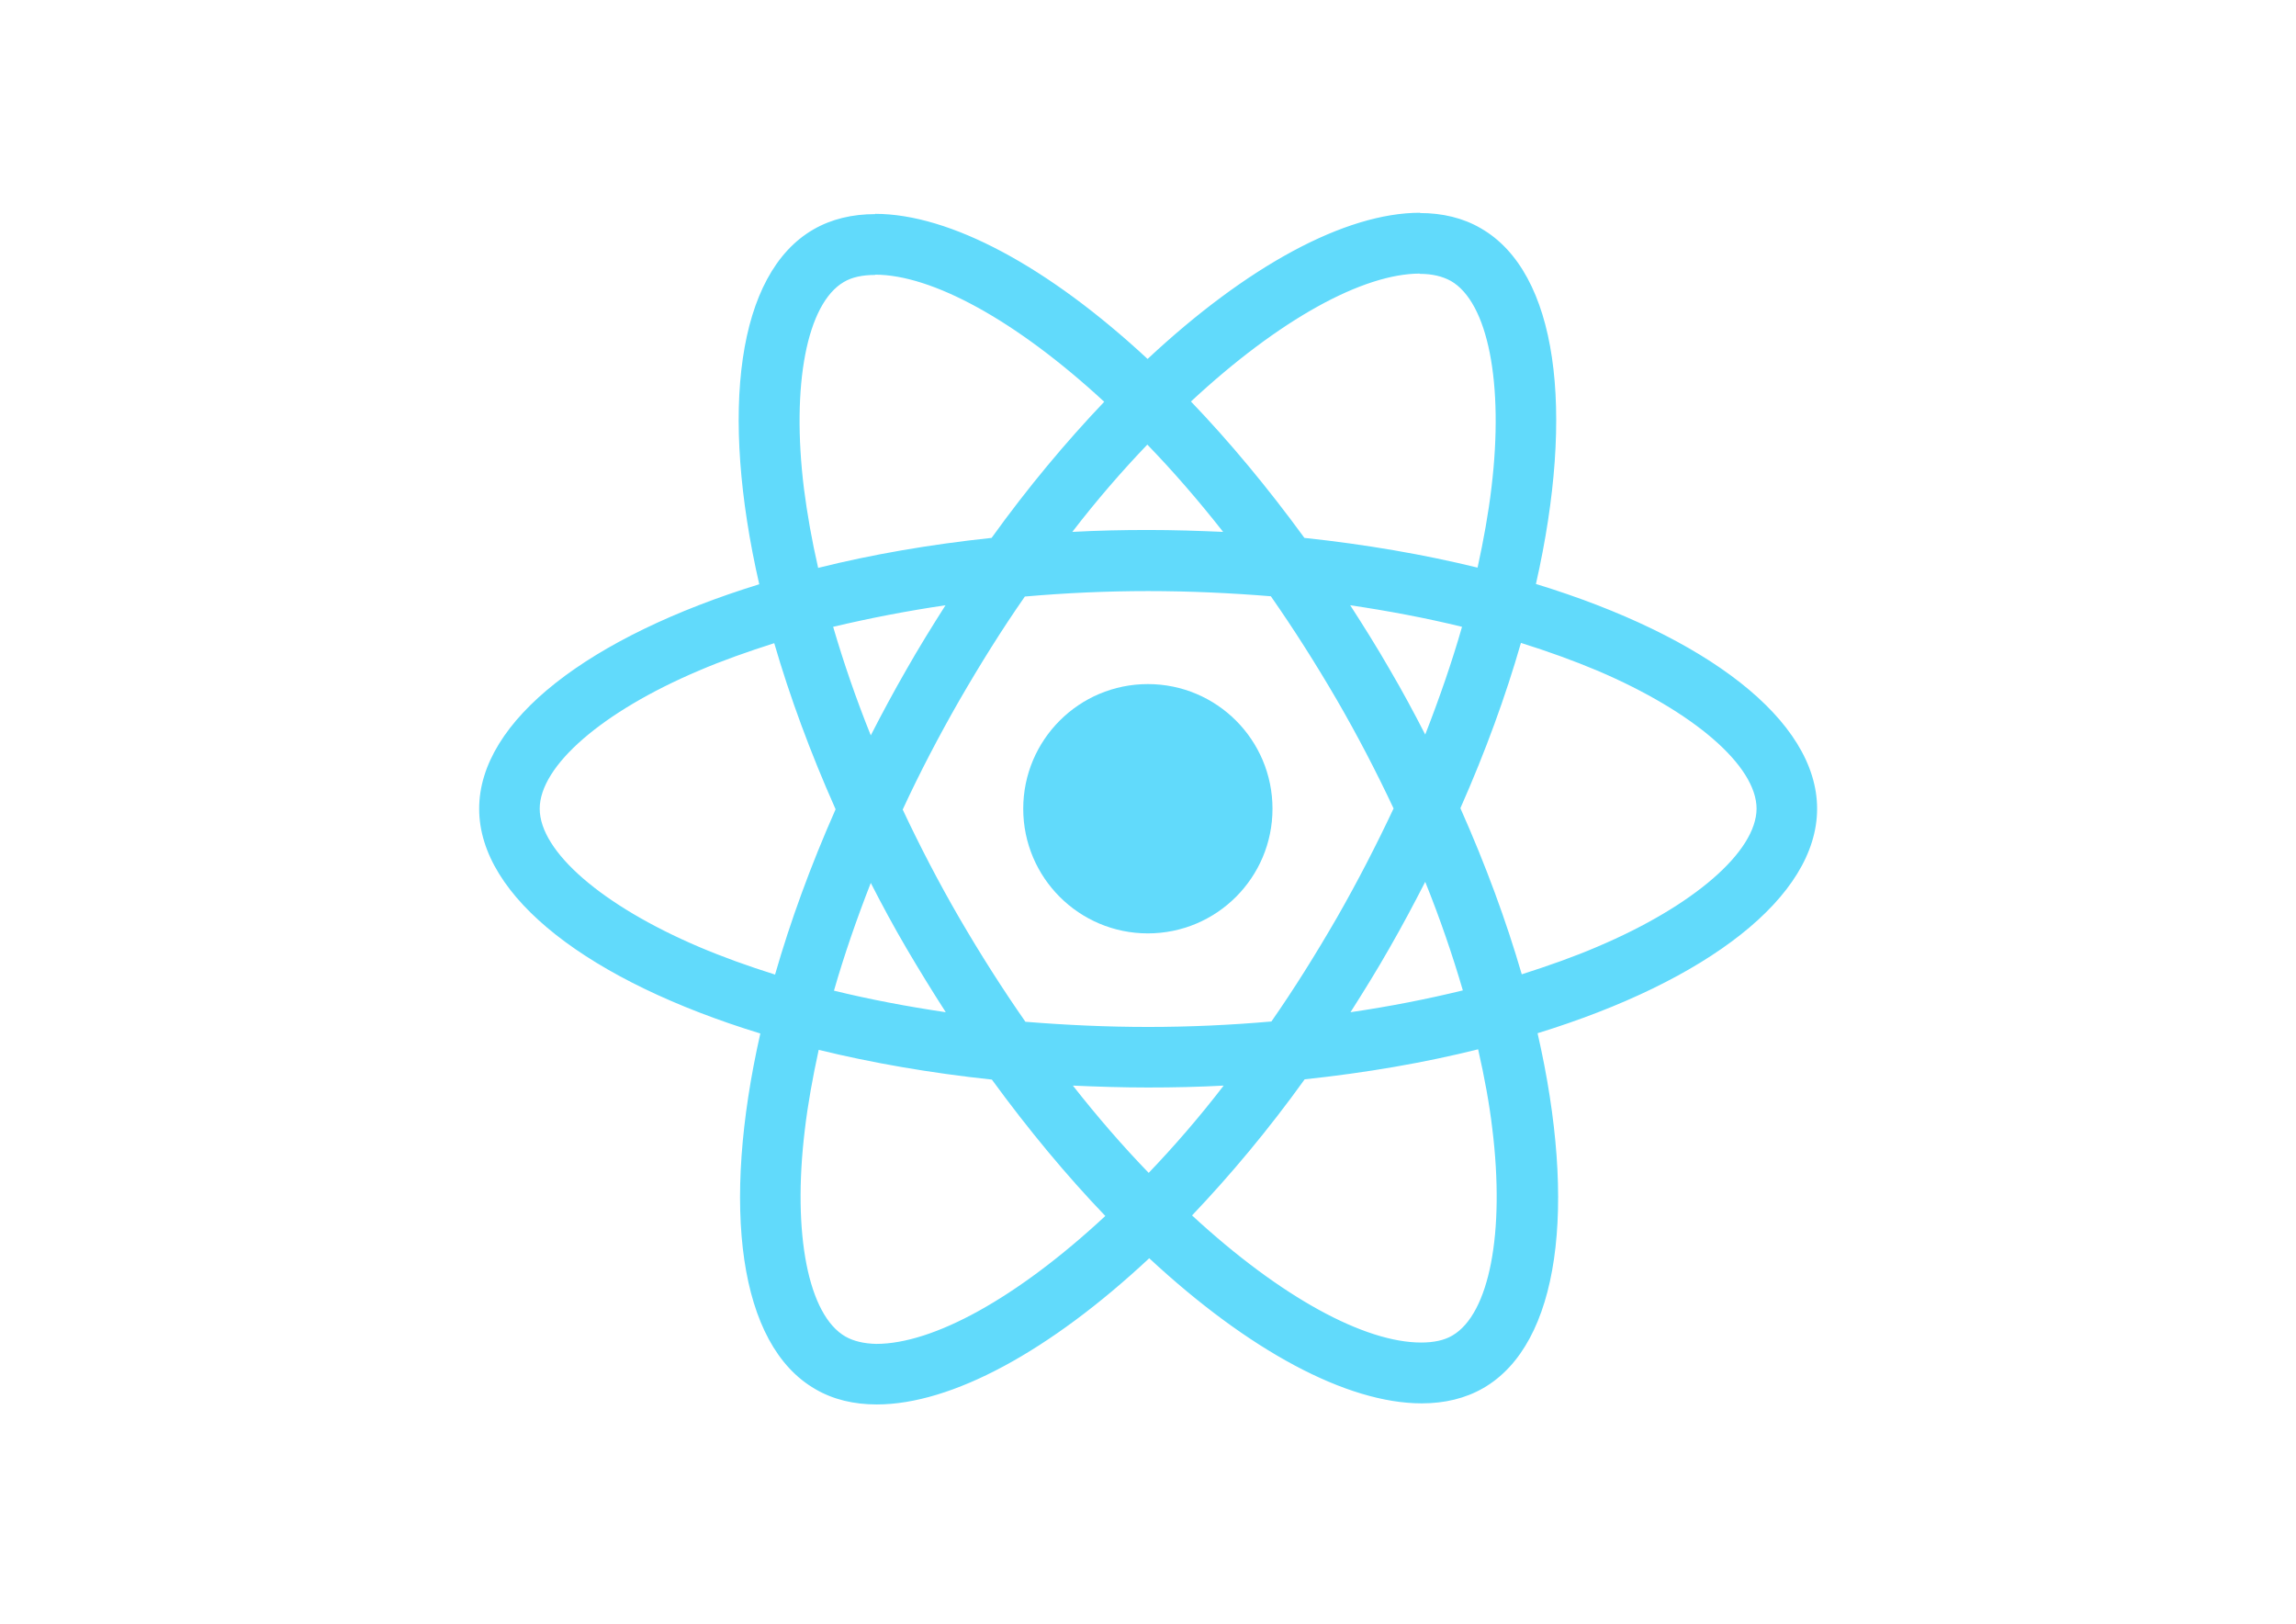
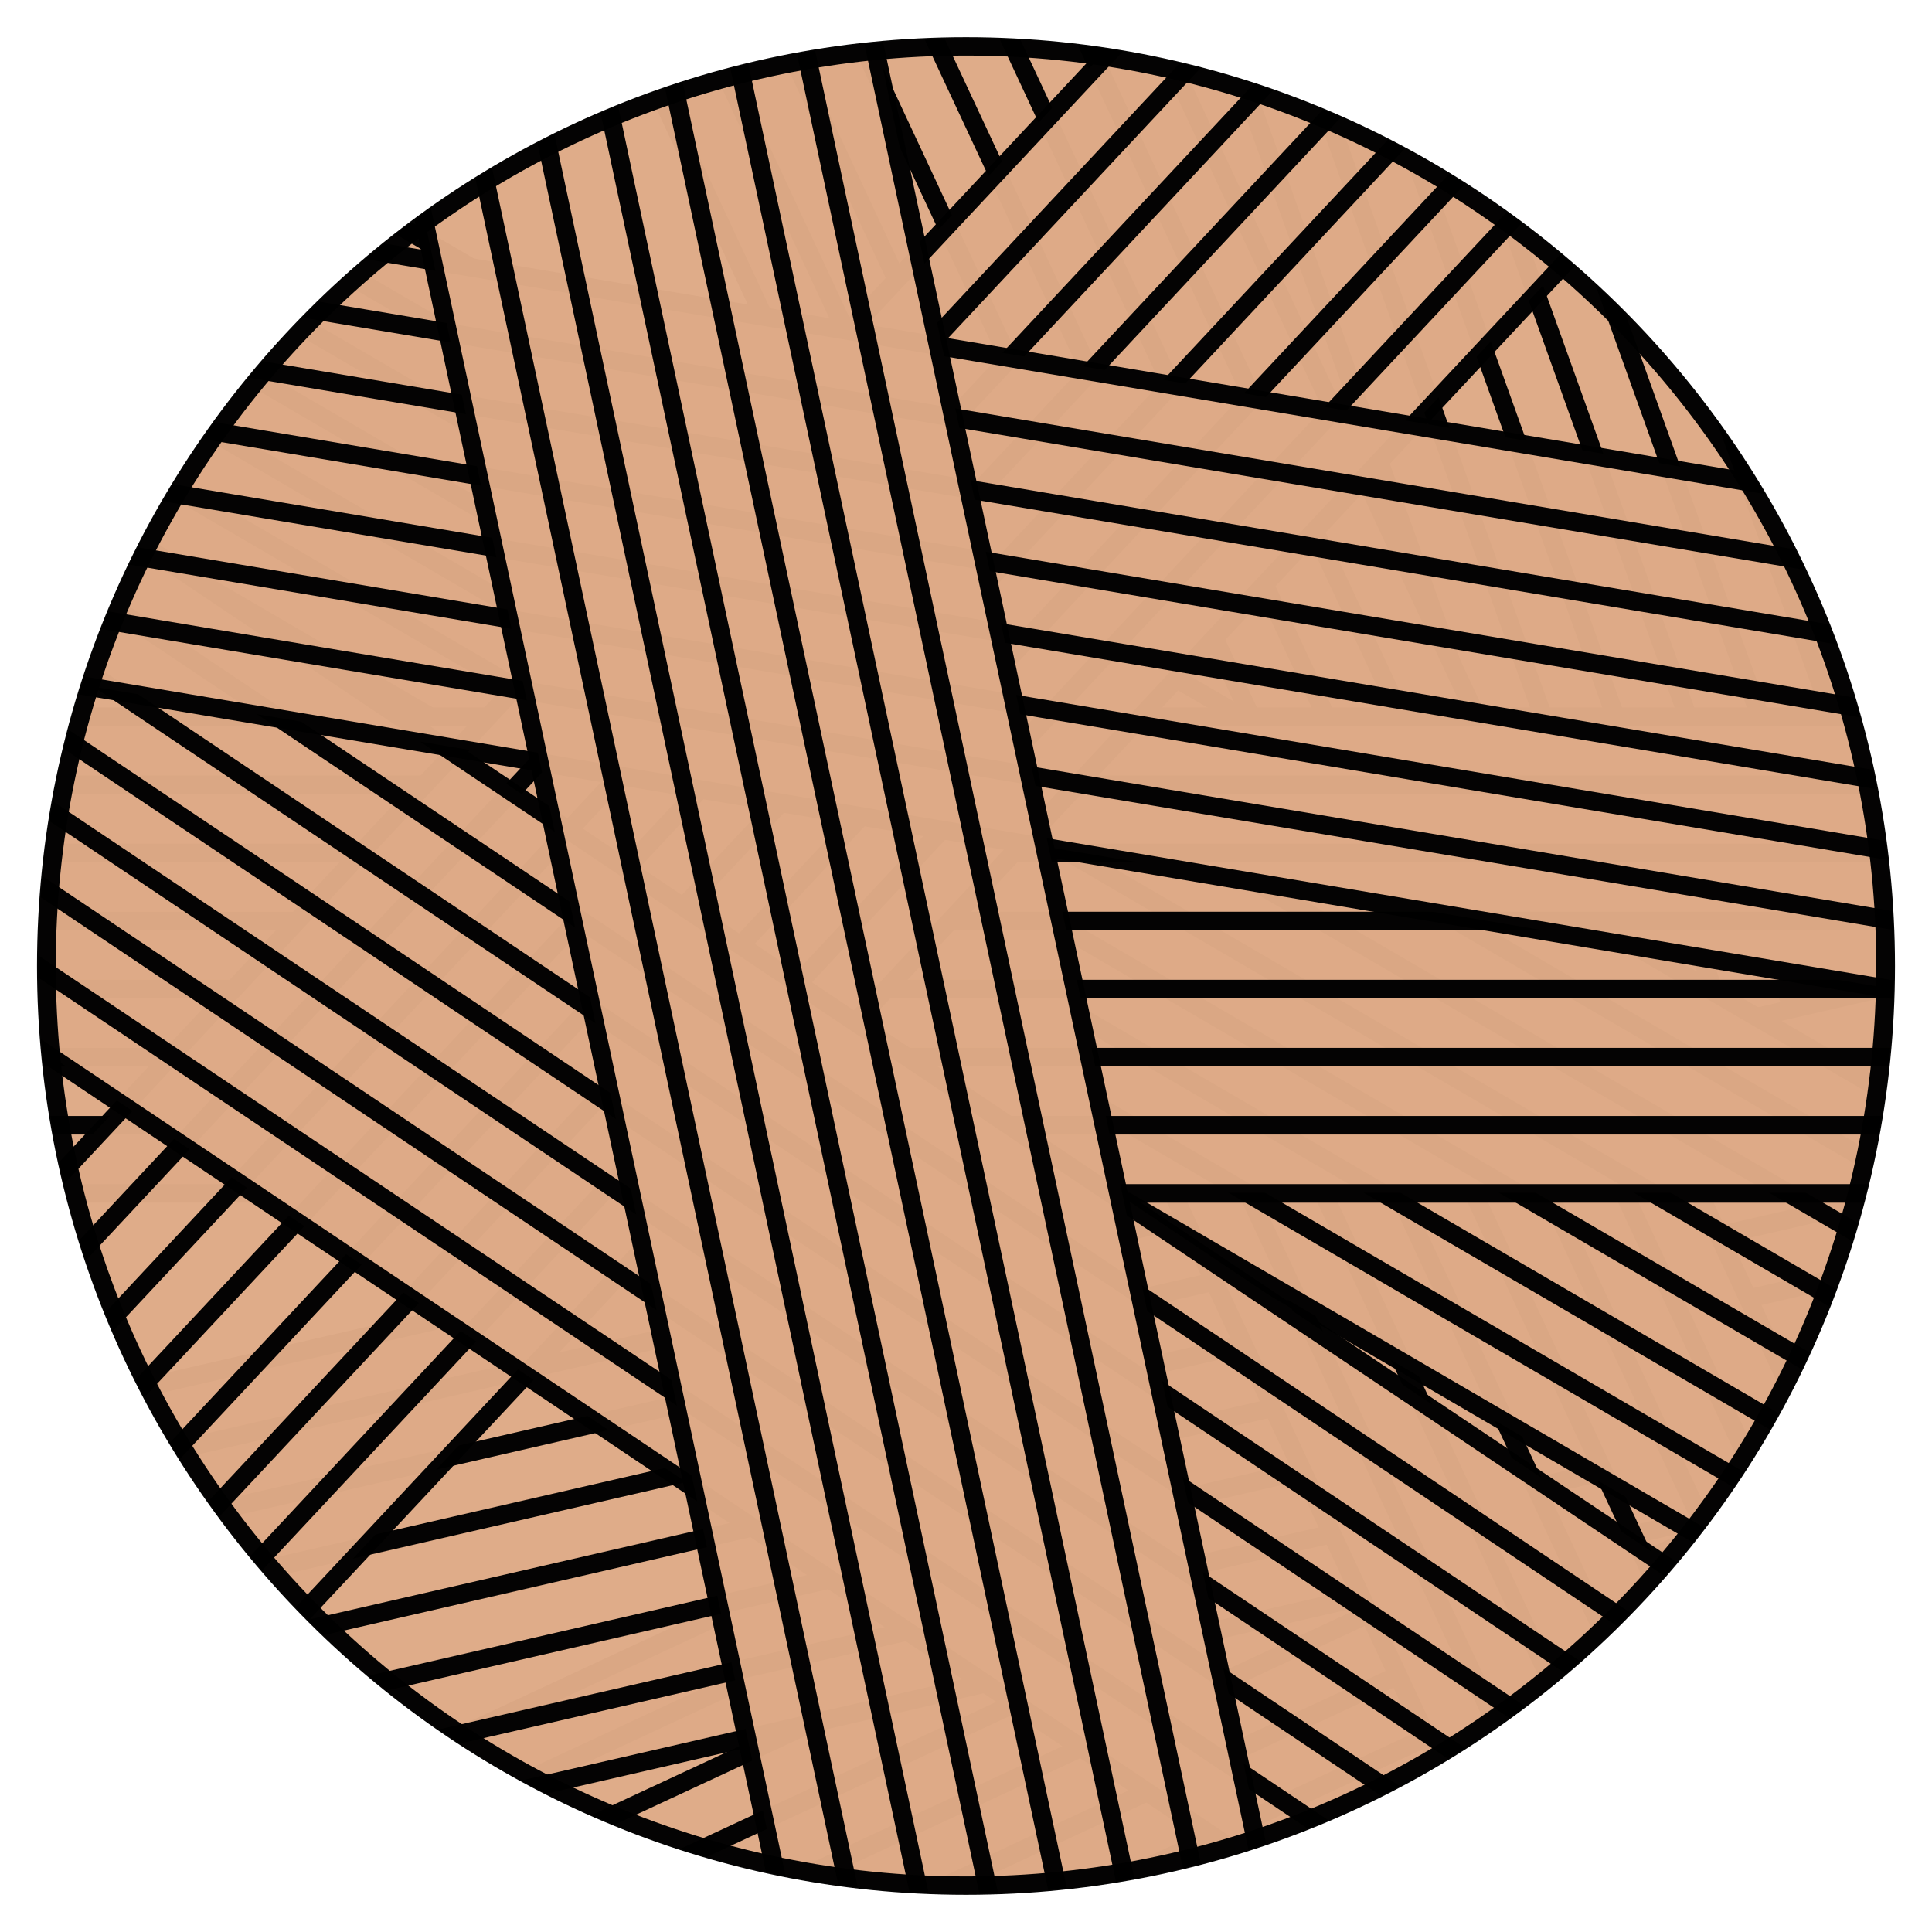
- <svg xmlns="http://www.w3.org/2000/svg" viewBox="0 0 841.9 595.3">
-   <g fill="#61DAFB">
-     <path d="M666.3 296.5c0-32.5-40.7-63.3-103.1-82.4 14.4-63.6 8-114.2-20.2-130.4-6.5-3.8-14.1-5.6-22.4-5.6v22.3c4.6 0 8.3.9 11.4 2.6 13.6 7.8 19.5 37.5 14.9 75.7-1.1 9.4-2.9 19.3-5.1 29.4-19.6-4.8-41-8.5-63.5-10.9-13.5-18.5-27.5-35.3-41.6-50 32.6-30.3 63.2-46.9 84-46.9V78c-27.5 0-63.5 19.6-99.9 53.6-36.4-33.8-72.4-53.2-99.9-53.2v22.3c20.7 0 51.4 16.5 84 46.6-14 14.7-28 31.4-41.3 49.9-22.6 2.4-44 6.1-63.6 11-2.3-10-4-19.7-5.2-29-4.7-38.2 1.1-67.9 14.6-75.8 3-1.8 6.9-2.6 11.5-2.6V78.5c-8.4 0-16 1.8-22.6 5.6-28.1 16.2-34.4 66.7-19.9 130.1-62.2 19.2-102.7 49.9-102.7 82.3 0 32.5 40.7 63.3 103.1 82.4-14.4 63.6-8 114.2 20.2 130.4 6.5 3.8 14.1 5.6 22.5 5.6 27.5 0 63.5-19.6 99.9-53.6 36.4 33.8 72.4 53.2 99.9 53.2 8.4 0 16-1.8 22.6-5.6 28.1-16.2 34.4-66.7 19.9-130.1 62-19.1 102.5-49.9 102.5-82.3zm-130.2-66.7c-3.7 12.9-8.3 26.2-13.5 39.5-4.1-8-8.4-16-13.1-24-4.6-8-9.5-15.8-14.4-23.4 14.2 2.1 27.9 4.7 41 7.9zm-45.8 106.5c-7.8 13.5-15.8 26.3-24.1 38.2-14.9 1.3-30 2-45.2 2-15.1 0-30.2-.7-45-1.9-8.3-11.9-16.4-24.6-24.2-38-7.6-13.1-14.5-26.4-20.8-39.8 6.2-13.4 13.2-26.8 20.7-39.9 7.8-13.5 15.8-26.3 24.1-38.2 14.9-1.3 30-2 45.2-2 15.1 0 30.2.7 45 1.9 8.3 11.9 16.4 24.6 24.2 38 7.6 13.1 14.5 26.4 20.8 39.8-6.3 13.4-13.2 26.8-20.7 39.9zm32.3-13c5.4 13.4 10 26.8 13.8 39.8-13.1 3.2-26.9 5.9-41.2 8 4.9-7.7 9.8-15.6 14.4-23.7 4.6-8 8.9-16.1 13-24.1zM421.2 430c-9.3-9.6-18.6-20.3-27.8-32 9 .4 18.2.7 27.5.7 9.4 0 18.7-.2 27.8-.7-9 11.7-18.3 22.4-27.5 32zm-74.4-58.9c-14.2-2.1-27.9-4.7-41-7.9 3.7-12.9 8.3-26.2 13.5-39.5 4.1 8 8.4 16 13.1 24 4.7 8 9.5 15.8 14.4 23.4zM420.7 163c9.3 9.6 18.6 20.3 27.8 32-9-.4-18.2-.7-27.5-.7-9.4 0-18.7.2-27.8.7 9-11.7 18.3-22.4 27.5-32zm-74 58.9c-4.9 7.7-9.8 15.6-14.4 23.7-4.6 8-8.9 16-13 24-5.4-13.4-10-26.8-13.8-39.8 13.1-3.1 26.9-5.8 41.2-7.9zm-90.5 125.2c-35.4-15.1-58.3-34.9-58.3-50.6 0-15.7 22.9-35.6 58.3-50.6 8.6-3.7 18-7 27.7-10.1 5.7 19.6 13.2 40 22.5 60.9-9.2 20.8-16.6 41.1-22.2 60.6-9.9-3.1-19.3-6.5-28-10.2zM310 490c-13.6-7.8-19.5-37.5-14.9-75.7 1.1-9.4 2.9-19.3 5.1-29.4 19.6 4.8 41 8.5 63.5 10.9 13.5 18.5 27.5 35.3 41.6 50-32.6 30.3-63.2 46.9-84 46.9-4.5-.1-8.3-1-11.3-2.7zm237.2-76.2c4.7 38.2-1.1 67.9-14.6 75.8-3 1.8-6.9 2.6-11.5 2.6-20.7 0-51.4-16.5-84-46.6 14-14.7 28-31.4 41.3-49.9 22.6-2.4 44-6.1 63.6-11 2.3 10.1 4.1 19.8 5.2 29.1zm38.5-66.7c-8.6 3.7-18 7-27.7 10.1-5.7-19.6-13.2-40-22.5-60.9 9.2-20.8 16.6-41.1 22.2-60.6 9.9 3.1 19.3 6.5 28.1 10.2 35.4 15.1 58.3 34.9 58.3 50.6-.1 15.7-23 35.6-58.4 50.6zM320.8 78.4z" />
-     <circle cx="420.9" cy="296.5" r="45.7" />
-     <path d="M520.5 78.1z" />
+ <svg xmlns="http://www.w3.org/2000/svg" width="520.619" height="520.619" id="svg2" version="1.1">
+   <defs id="defs4" />
+   <g id="layer1" transform="translate(-86.65909,-146.0653)">
+     <g id="g4489">
+       <path id="rect3843-1-7-4-2-6-7" d="m 595.312,435.156 -386.344,179.688 c 39.551,26.235 86.984,41.531 138,41.531 128.336,0 234.069,-96.706 248.344,-221.219 z" style="opacity:0.98;fill:#deaa87;fill-opacity:1;stroke:none" />
+       <path id="rect2985-5-6-2-2-8-6" d="M 595.688,432.031 206.375,613.125 c 1.608,1.096 3.24,2.16 4.875,3.219 l 383.75,-178.5 c 0.243,-1.931 0.489,-3.868 0.688,-5.812 z m -3.25,21.75 -367.344,170.906 c 1.808,1.012 3.633,2.001 5.469,2.969 l 360.625,-167.75 c 0.443,-2.03 0.857,-4.077 1.25,-6.125 z m -5.469,22.812 -340.906,158.562 c 2.047,0.904 4.112,1.775 6.188,2.625 l 332.719,-154.75 c 0.687,-2.134 1.37,-4.279 2,-6.438 z M 578.5,500.75 269.969,644.281 c 2.358,0.763 4.737,1.494 7.125,2.188 l 298.5,-138.844 c 1.007,-2.271 1.965,-4.569 2.906,-6.875 z m -12.375,26 -268.281,124.781 c 2.825,0.563 5.673,1.064 8.531,1.531 L 561.812,534.25 c 1.477,-2.477 2.919,-4.969 4.312,-7.5 z M 547.594,555.594 331.875,655.906 c 3.64,0.217 7.32,0.347 11,0.406 l 197.906,-92.031 c 2.325,-2.85 4.613,-5.735 6.812,-8.688 z m -31.562,34.938 L 378.812,654.375 c 6.213,-0.79 12.344,-1.825 18.406,-3.062 L 501.812,602.656 c 4.891,-3.864 9.633,-7.913 14.219,-12.125 z" style="opacity:0.98;fill:#000000;fill-opacity:1;stroke:none" />
+       <path id="rect3843-1-7-4-2" d="m 398.812,161.781 143.594,400.5 c 34.146,-42.748 54.562,-96.941 54.562,-155.906 0,-120.293 -84.968,-220.72 -198.156,-244.594 z" style="opacity:0.98;fill:#deaa87;fill-opacity:1;stroke:none" />
+       <path id="rect2985-5-6-2-2" d="M 397.094,161.406 541.312,563.625 c 1.23,-1.519 2.461,-3.046 3.656,-4.594 L 402.812,162.656 c -1.895,-0.432 -3.808,-0.861 -5.719,-1.25 z m 21.375,5.375 135.969,379.156 c 1.168,-1.733 2.312,-3.487 3.438,-5.25 L 424.469,168.625 c -1.985,-0.647 -3.993,-1.246 -6,-1.844 z m 22.344,7.844 125.906,351.031 c 1.074,-1.975 2.134,-3.962 3.156,-5.969 L 447.094,177.25 c -2.075,-0.908 -4.177,-1.772 -6.281,-2.625 z m 23.406,10.906 113.625,316.875 c 0.968,-2.326 1.913,-4.671 2.812,-7.031 L 470.844,189.188 c -2.187,-1.25 -4.397,-2.471 -6.625,-3.656 z m 24.938,15.219 98.312,274.156 c 0.806,-2.833 1.542,-5.689 2.25,-8.562 l -93.406,-260.5 c -2.344,-1.748 -4.75,-3.427 -7.156,-5.094 z M 516.5,222.656 594.625,440.562 c 0.51,-3.728 0.938,-7.472 1.281,-11.25 L 524.625,230.5 c -2.649,-2.676 -5.358,-5.289 -8.125,-7.844 z m 32.625,36.625 47.406,132.188 c -0.408,-6.94 -1.1,-13.787 -2.062,-20.562 l -33.875,-94.469 c -3.586,-5.882 -7.424,-11.607 -11.469,-17.156 z" style="opacity:0.98;fill:#000000;fill-opacity:1;stroke:none" />
+       <path id="rect3843-1-7-4-7" d="M 596.906,410.656 123.875,519.281 c 23.405,46.152 60.711,84.055 106.406,108.219 l 318.125,-73.062 c 29.725,-40.374 47.594,-90.015 48.5,-143.781 z" style="opacity:0.98;fill:#deaa87;fill-opacity:1;stroke:none" />
+       <path id="rect2985-5-6-2-9" d="m 596.938,409.094 -473.75,108.812 c 0.768,1.538 1.545,3.074 2.344,4.594 L 596.812,414.25 c 0.053,-1.715 0.107,-3.432 0.125,-5.156 z m -0.906,19.031 -463.688,106.5 c 0.903,1.509 1.816,3.012 2.75,4.5 l 460.438,-105.75 c 0.188,-1.747 0.349,-3.493 0.5,-5.25 z m -2.469,19.406 -450.531,103.5 c 1.044,1.469 2.113,2.929 3.188,4.375 l 446.406,-102.5 c 0.336,-1.783 0.64,-3.578 0.938,-5.375 z M 589.469,467.312 155.406,567 c 1.213,1.446 2.442,2.864 3.688,4.281 L 588.062,472.75 c 0.496,-1.804 0.95,-3.617 1.406,-5.438 z M 583.5,487.531 169.594,582.562 c 1.399,1.408 2.818,2.782 4.25,4.156 l 407.688,-93.625 c 0.681,-1.842 1.33,-3.7 1.969,-5.562 z m -8.156,20.688 -389.375,89.406 c 1.606,1.353 3.235,2.687 4.875,4 L 572.688,513.938 c 0.905,-1.896 1.798,-3.796 2.656,-5.719 z M 564.562,529.5 204.906,612.094 c 1.876,1.298 3.775,2.565 5.688,3.812 L 561.125,535.438 c 1.183,-1.959 2.307,-3.944 3.438,-5.938 z m -14.062,22.094 -323.344,74.25 c 2.229,1.22 4.48,2.41 6.75,3.562 L 545.938,557.75 c 1.547,-2.031 3.077,-4.078 4.562,-6.156 z" style="opacity:0.98;fill:#000000;fill-opacity:1;stroke:none" />
+       <path id="rect3843-1-7-4-7-4-2" d="m 346.969,156.375 c -29.023,0 -56.896,4.937 -82.812,14.031 l 210.5,450.906 c 40.563,-24.151 73.749,-59.428 95.25,-101.656 L 403.281,162.75 c -18.096,-4.165 -36.951,-6.375 -56.312,-6.375 z" style="opacity:0.98;fill:#deaa87;fill-opacity:1;stroke:none" />
+       <path id="rect2985-5-6-2-9-3-3" d="m 340.531,156.469 c -1.582,0.04 -3.175,0.087 -4.75,0.156 L 531.25,575.312 c 1.226,-1.337 2.428,-2.699 3.625,-4.062 L 341.219,156.469 c -0.229,0.005 -0.459,-0.006 -0.688,0 z M 356,156.562 544.281,559.875 c 1.157,-1.485 2.314,-2.957 3.438,-4.469 L 361.656,156.812 c -1.874,-0.109 -3.771,-0.183 -5.656,-0.25 z m -34.594,1.094 c -1.715,0.174 -3.421,0.385 -5.125,0.594 L 517.5,589.188 c 1.281,-1.196 2.556,-2.403 3.812,-3.625 L 321.531,157.656 c -0.041,0.004 -0.084,-0.004 -0.125,0 z m 55.656,0.531 179.5,384.5 c 1.078,-1.654 2.148,-3.32 3.188,-5 L 382.938,158.969 c -1.954,-0.282 -3.906,-0.545 -5.875,-0.781 z m -74.531,2.125 c -1.697,0.304 -3.378,0.662 -5.062,1 L 503.062,601.656 c 1.34,-1.072 2.683,-2.151 4,-3.25 L 302.531,160.312 z m 96.469,1.5 168.844,361.719 c 0.985,-1.853 1.967,-3.713 2.906,-5.594 l -165.594,-354.75 c -2.04,-0.486 -4.097,-0.939 -6.156,-1.375 z m -114.844,2.531 c -1.641,0.425 -3.279,0.856 -4.906,1.312 L 488,612.812 c 1.402,-0.96 2.806,-1.919 4.188,-2.906 L 284.156,164.344 z M 266.375,169.625 c -1.582,0.538 -3.151,1.118 -4.719,1.688 l 210.688,451.375 c 1.457,-0.846 2.906,-1.688 4.344,-2.562 L 266.375,169.625 z" style="opacity:0.98;fill:#000000;fill-opacity:1;stroke:none" />
+       <path id="rect3843-1-7-4-2-6-7-8" d="M 195.281,207.625 C 160.431,234.263 132.83,269.883 115.844,311 l 427.938,249.531 c 26.685,-34.02 44.744,-75.124 50.875,-120.031 l -399.375,-232.875 z" style="opacity:0.98;fill:#deaa87;fill-opacity:1;stroke:none" />
+       <path id="rect2985-5-6-2-2-8-6-9" d="m 197.562,205.906 c -1.444,1.078 -2.861,2.173 -4.281,3.281 l 401,233.812 c 0.261,-1.78 0.526,-3.552 0.75,-5.344 l -397.469,-231.75 z m -15.25,12.375 c -1.321,1.157 -2.642,2.316 -3.938,3.5 l 412.344,240.375 c 0.387,-1.697 0.742,-3.416 1.094,-5.125 l -409.5,-238.75 z m -13.906,13.125 c -1.192,1.216 -2.365,2.448 -3.531,3.688 l 420.906,245.438 c 0.507,-1.635 0.995,-3.289 1.469,-4.938 L 168.406,231.406 z m -12.594,13.875 c -1.088,1.29 -2.157,2.595 -3.219,3.906 L 579.562,498.156 c 0.621,-1.573 1.254,-3.131 1.844,-4.719 L 155.812,245.281 z m -11.406,14.562 c -0.981,1.354 -1.952,2.72 -2.906,4.094 l 430.656,251.125 c 0.73,-1.51 1.425,-3.036 2.125,-4.562 l -429.875,-250.656 z m -10.25,15.281 c -0.875,1.415 -1.716,2.848 -2.562,4.281 l 431.969,251.875 c 0.835,-1.445 1.631,-2.912 2.438,-4.375 L 134.156,275.125 z m -9.062,15.969 c -0.771,1.482 -1.539,2.97 -2.281,4.469 l 431,251.281 c 0.934,-1.372 1.843,-2.764 2.75,-4.156 L 125.094,291.094 z m -7.875,16.656 c -0.659,1.532 -1.309,3.077 -1.938,4.625 l 427.562,249.344 c 1.053,-1.326 2.099,-2.652 3.125,-4 L 117.219,307.75 z" style="opacity:0.98;fill:#000000;fill-opacity:1;stroke:none" />
+       <path id="rect3843" d="m 106.375,338.188 c -6.132,21.678 -9.406,44.546 -9.406,68.188 0,21.079 2.619,41.539 7.531,61.094 l 484.938,0 c 4.912,-19.555 7.531,-40.015 7.531,-61.094 0,-23.641 -3.274,-46.51 -9.406,-68.188 l -481.188,0 z" style="opacity:0.98;fill:#deaa87;fill-opacity:1;stroke:none" />
+       <path id="rect2985" d="m 106.812,336.688 c -0.48,1.657 -0.929,3.329 -1.375,5 l 483.062,0 c -0.446,-1.671 -0.895,-3.343 -1.375,-5 l -480.312,0 z m -4.531,18.344 c -0.347,1.661 -0.686,3.327 -1,5 l 491.375,0 c -0.314,-1.673 -0.653,-3.339 -1,-5 l -489.375,0 z m -3.156,18.375 c -0.219,1.661 -0.408,3.329 -0.594,5 l 496.875,0 c -0.186,-1.671 -0.375,-3.339 -0.594,-5 l -495.688,0 z M 97.406,391.75 c -0.096,1.658 -0.187,3.334 -0.25,5 l 499.625,0 c -0.063,-1.666 -0.154,-3.342 -0.25,-5 l -499.125,0 z m -0.375,18.344 c 0.024,1.67 0.037,3.338 0.094,5 l 499.688,0 c 0.057,-1.662 0.069,-3.33 0.094,-5 l -499.875,0 z m 0.906,18.344 c 0.146,1.673 0.29,3.337 0.469,5 l 497.125,0 c 0.179,-1.663 0.323,-3.327 0.469,-5 l -498.062,0 z m 2.312,18.344 c 0.271,1.67 0.539,3.342 0.844,5 l 491.75,0 c 0.304,-1.658 0.572,-3.33 0.844,-5 l -493.438,0 z m 3.688,18.375 c 0.404,1.676 0.813,3.337 1.25,5 l 483.562,0 c 0.437,-1.663 0.846,-3.324 1.25,-5 l -486.062,0 z" style="opacity:0.98;fill:#000000;fill-opacity:1;stroke:none" />
+       <path id="rect3843-1" d="M 385.062,159.25 102.969,461 c 10.257,46.02 33.201,87.249 64.969,119.844 L 509,216.031 C 474.503,186.637 431.932,166.417 385.062,159.25 z" style="opacity:0.98;fill:#deaa87;fill-opacity:1;stroke:none" />
+       <path id="rect2985-5" d="m 383.281,159 -280.688,300.219 c 0.425,1.977 0.872,3.947 1.344,5.906 L 389.219,159.938 c -1.971,-0.336 -3.951,-0.648 -5.938,-0.938 z m 21.312,4.062 -296.531,317.156 c 0.566,1.832 1.144,3.655 1.75,5.469 l 300.344,-321.25 c -1.85,-0.482 -3.696,-0.935 -5.562,-1.375 z M 424.5,168.656 115,499.75 c 0.678,1.684 1.38,3.366 2.094,5.031 l 312.625,-334.375 c -1.729,-0.606 -3.472,-1.181 -5.219,-1.75 z m 18.656,6.906 -320,342.281 c 0.795,1.593 1.61,3.177 2.438,4.75 l 322.438,-344.938 c -1.617,-0.716 -3.24,-1.412 -4.875,-2.094 z m 17.531,8.125 -328.25,351.125 c 0.888,1.48 1.801,2.946 2.719,4.406 L 465.25,186.094 c -1.513,-0.814 -3.031,-1.623 -4.562,-2.406 z m 16.469,9.219 L 142.75,550.625 c 0.981,1.387 1.991,2.759 3,4.125 L 481.5,195.625 c -1.436,-0.919 -2.887,-1.829 -4.344,-2.719 z m 15.5,10.312 -338.594,362.188 c 1.071,1.298 2.153,2.568 3.25,3.844 L 496.75,206.156 c -1.342,-1.006 -2.731,-1.959 -4.094,-2.938 z M 507.219,214.5 166.312,579.188 c 1.158,1.21 2.318,2.407 3.5,3.594 L 511.031,217.75 c -1.262,-1.099 -2.528,-2.176 -3.812,-3.25 z" style="opacity:0.98;fill:#000000;fill-opacity:1;stroke:none" />
+       <path id="rect3843-1-7" d="m 124.906,291.438 c -17.849,34.413 -27.938,73.494 -27.938,114.938 0,7.658 0.357,15.237 1.031,22.719 l 322.562,216.25 c 46.112,-14.184 86.522,-41.341 117,-77.219 L 124.906,291.438 z" style="opacity:0.98;fill:#deaa87;fill-opacity:1;stroke:none" />
+       <path id="rect2985-5-6" d="m 125.594,290.156 c -0.774,1.47 -1.536,2.95 -2.281,4.438 L 535.25,570.812 c 1.106,-1.265 2.201,-2.525 3.281,-3.812 L 125.594,290.156 z m -8,16.688 c -0.674,1.552 -1.325,3.119 -1.969,4.688 l 406.906,272.812 c 1.213,-1.197 2.405,-2.404 3.594,-3.625 l -408.531,-273.875 z m -6.844,17.5 c -0.569,1.638 -1.121,3.284 -1.656,4.938 l 399.469,267.812 c 1.314,-1.115 2.615,-2.234 3.906,-3.375 L 110.75,324.344 z m -5.594,18.375 c -0.45,1.714 -0.867,3.428 -1.281,5.156 l 389.5,261.156 c 1.436,-1.039 2.868,-2.087 4.281,-3.156 l -392.5,-263.156 z m -4.25,19.25 c -0.32,1.783 -0.625,3.579 -0.906,5.375 l 376.875,252.688 c 1.554,-0.947 3.094,-1.927 4.625,-2.906 L 100.906,361.969 z m -2.781,20.188 c -0.183,1.904 -0.36,3.802 -0.5,5.719 L 458.812,630 c 1.7,-0.852 3.385,-1.736 5.062,-2.625 L 98.125,382.156 z M 97,403.531 c -0.011,0.95 -0.031,1.891 -0.031,2.844 0,1.058 0.018,2.102 0.031,3.156 l 342.062,229.312 c 1.861,-0.738 3.724,-1.5 5.562,-2.281 L 97,403.531 z m 0.719,22.562 c 0.168,2.158 0.371,4.295 0.594,6.438 L 417.25,646.344 c 2.06,-0.602 4.119,-1.221 6.156,-1.875 l -325.688,-218.375 z" style="opacity:0.98;fill:#000000;fill-opacity:1;stroke:none" />
+       <path id="rect3843-1-7-4" d="m 188.625,212.906 c -36.998,30.315 -65.114,71.033 -79.938,117.688 l 488.188,82 c 0.051,-2.072 0.094,-4.135 0.094,-6.219 0,-48.094 -13.589,-93 -37.125,-131.125 L 188.625,212.906 z" style="opacity:0.98;fill:#deaa87;fill-opacity:1;stroke:none" />
+       <path id="rect2985-5-6-2" d="m 190.156,211.656 c -1.711,1.379 -3.389,2.796 -5.062,4.219 L 562.25,279.219 c -1.12,-1.892 -2.269,-3.765 -3.438,-5.625 l -368.656,-61.938 z m -17.625,15.656 c -1.469,1.431 -2.91,2.877 -4.344,4.344 l 404.906,68 c -0.877,-1.854 -1.767,-3.702 -2.688,-5.531 l -397.875,-66.812 z m -15.125,16.094 c -1.266,1.471 -2.518,2.937 -3.75,4.438 l 427.875,71.875 c -0.675,-1.828 -1.377,-3.63 -2.094,-5.438 l -422.031,-70.875 z m -13,16.406 c -1.083,1.494 -2.137,3.013 -3.188,4.531 L 587.875,339.375 c -0.496,-1.788 -1.028,-3.572 -1.562,-5.344 L 144.406,259.812 z m -11.125,16.719 c -0.931,1.529 -1.82,3.075 -2.719,4.625 L 592.406,358.75 c -0.338,-1.754 -0.688,-3.509 -1.062,-5.25 l -458.062,-76.969 z m -9.469,17.031 c -0.78,1.54 -1.532,3.098 -2.281,4.656 l 473.812,79.594 c -0.196,-1.724 -0.394,-3.443 -0.625,-5.156 L 123.812,293.562 z m -7.906,17.25 c -0.653,1.576 -1.316,3.158 -1.938,4.75 L 596.75,396.656 c -0.065,-1.697 -0.12,-3.405 -0.219,-5.094 l -480.625,-80.75 z m -6.5,17.562 c -0.524,1.598 -1.038,3.201 -1.531,4.812 l 488.906,82.094 c 0.059,-1.672 0.099,-3.351 0.125,-5.031 l -487.5,-81.875 z" style="opacity:0.98;fill:#000000;fill-opacity:1;stroke:none" />
+       <path id="rect3843-1-7-4-2-6" d="m 323.094,157.5 c -45.436,4.304 -87.314,20.79 -122.375,46.125 l 95.188,447.5 c 16.488,3.423 33.56,5.25 51.062,5.25 27.792,0 54.526,-4.536 79.5,-12.906 L 323.094,157.5 z" style="opacity:0.98;fill:#deaa87;fill-opacity:1;stroke:none" />
+       <path id="rect2985-5-6-2-2-8" d="m 324.625,157.375 c -1.684,0.149 -3.357,0.318 -5.031,0.5 l 103.5,486.688 c 1.599,-0.511 3.196,-1.021 4.781,-1.562 L 324.625,157.375 z m -18.312,2.312 c -1.639,0.268 -3.278,0.544 -4.906,0.844 l 104,488.969 c 1.625,-0.389 3.231,-0.798 4.844,-1.219 L 306.312,159.688 z m -18,3.625 c -1.625,0.391 -3.232,0.797 -4.844,1.219 L 387.375,653.094 c 1.659,-0.27 3.321,-0.541 4.969,-0.844 L 288.312,163.312 z m -17.688,4.969 c -1.596,0.511 -3.2,0.989 -4.781,1.531 L 369.125,655.406 c 1.684,-0.148 3.357,-0.319 5.031,-0.5 L 270.625,168.281 z m -17.406,6.312 c -1.575,0.638 -3.16,1.269 -4.719,1.938 L 350.562,656.312 c 1.691,-0.024 3.38,-0.036 5.062,-0.094 L 253.219,174.594 z m -17.125,7.688 c -1.549,0.768 -3.095,1.545 -4.625,2.344 l 100.25,471.281 c 1.71,0.103 3.437,0.182 5.156,0.25 l -100.781,-473.875 z m -16.812,9.125 c -1.519,0.904 -3.033,1.815 -4.531,2.75 l 97.812,459.875 c 1.745,0.24 3.493,0.452 5.25,0.656 L 219.281,191.406 z m -16.5,10.719 c -1.486,1.051 -2.976,2.105 -4.438,3.188 L 293.031,650.5 c 1.772,0.39 3.557,0.773 5.344,1.125 l -95.594,-449.5 z" style="opacity:0.98;fill:#000000;fill-opacity:1;stroke:none" />
+     </g>
+     <path style="opacity:0.98;fill:none;stroke:#000000;stroke-width:5.707;stroke-miterlimit:4;stroke-opacity:1;stroke-dasharray:none" id="path4487" d="m 817.143,-564.781 c 0,157.796 -125.36,285.714 -280,285.714 -154.64,0 -280,-127.919 -280,-285.714 0,-157.796 125.36,-285.714 280,-285.714 154.64,0 280,127.919 280,285.714 z" transform="matrix(0.8850345,0,0,0.8673338,-128.4212,896.2284)" />
  </g>
</svg>
